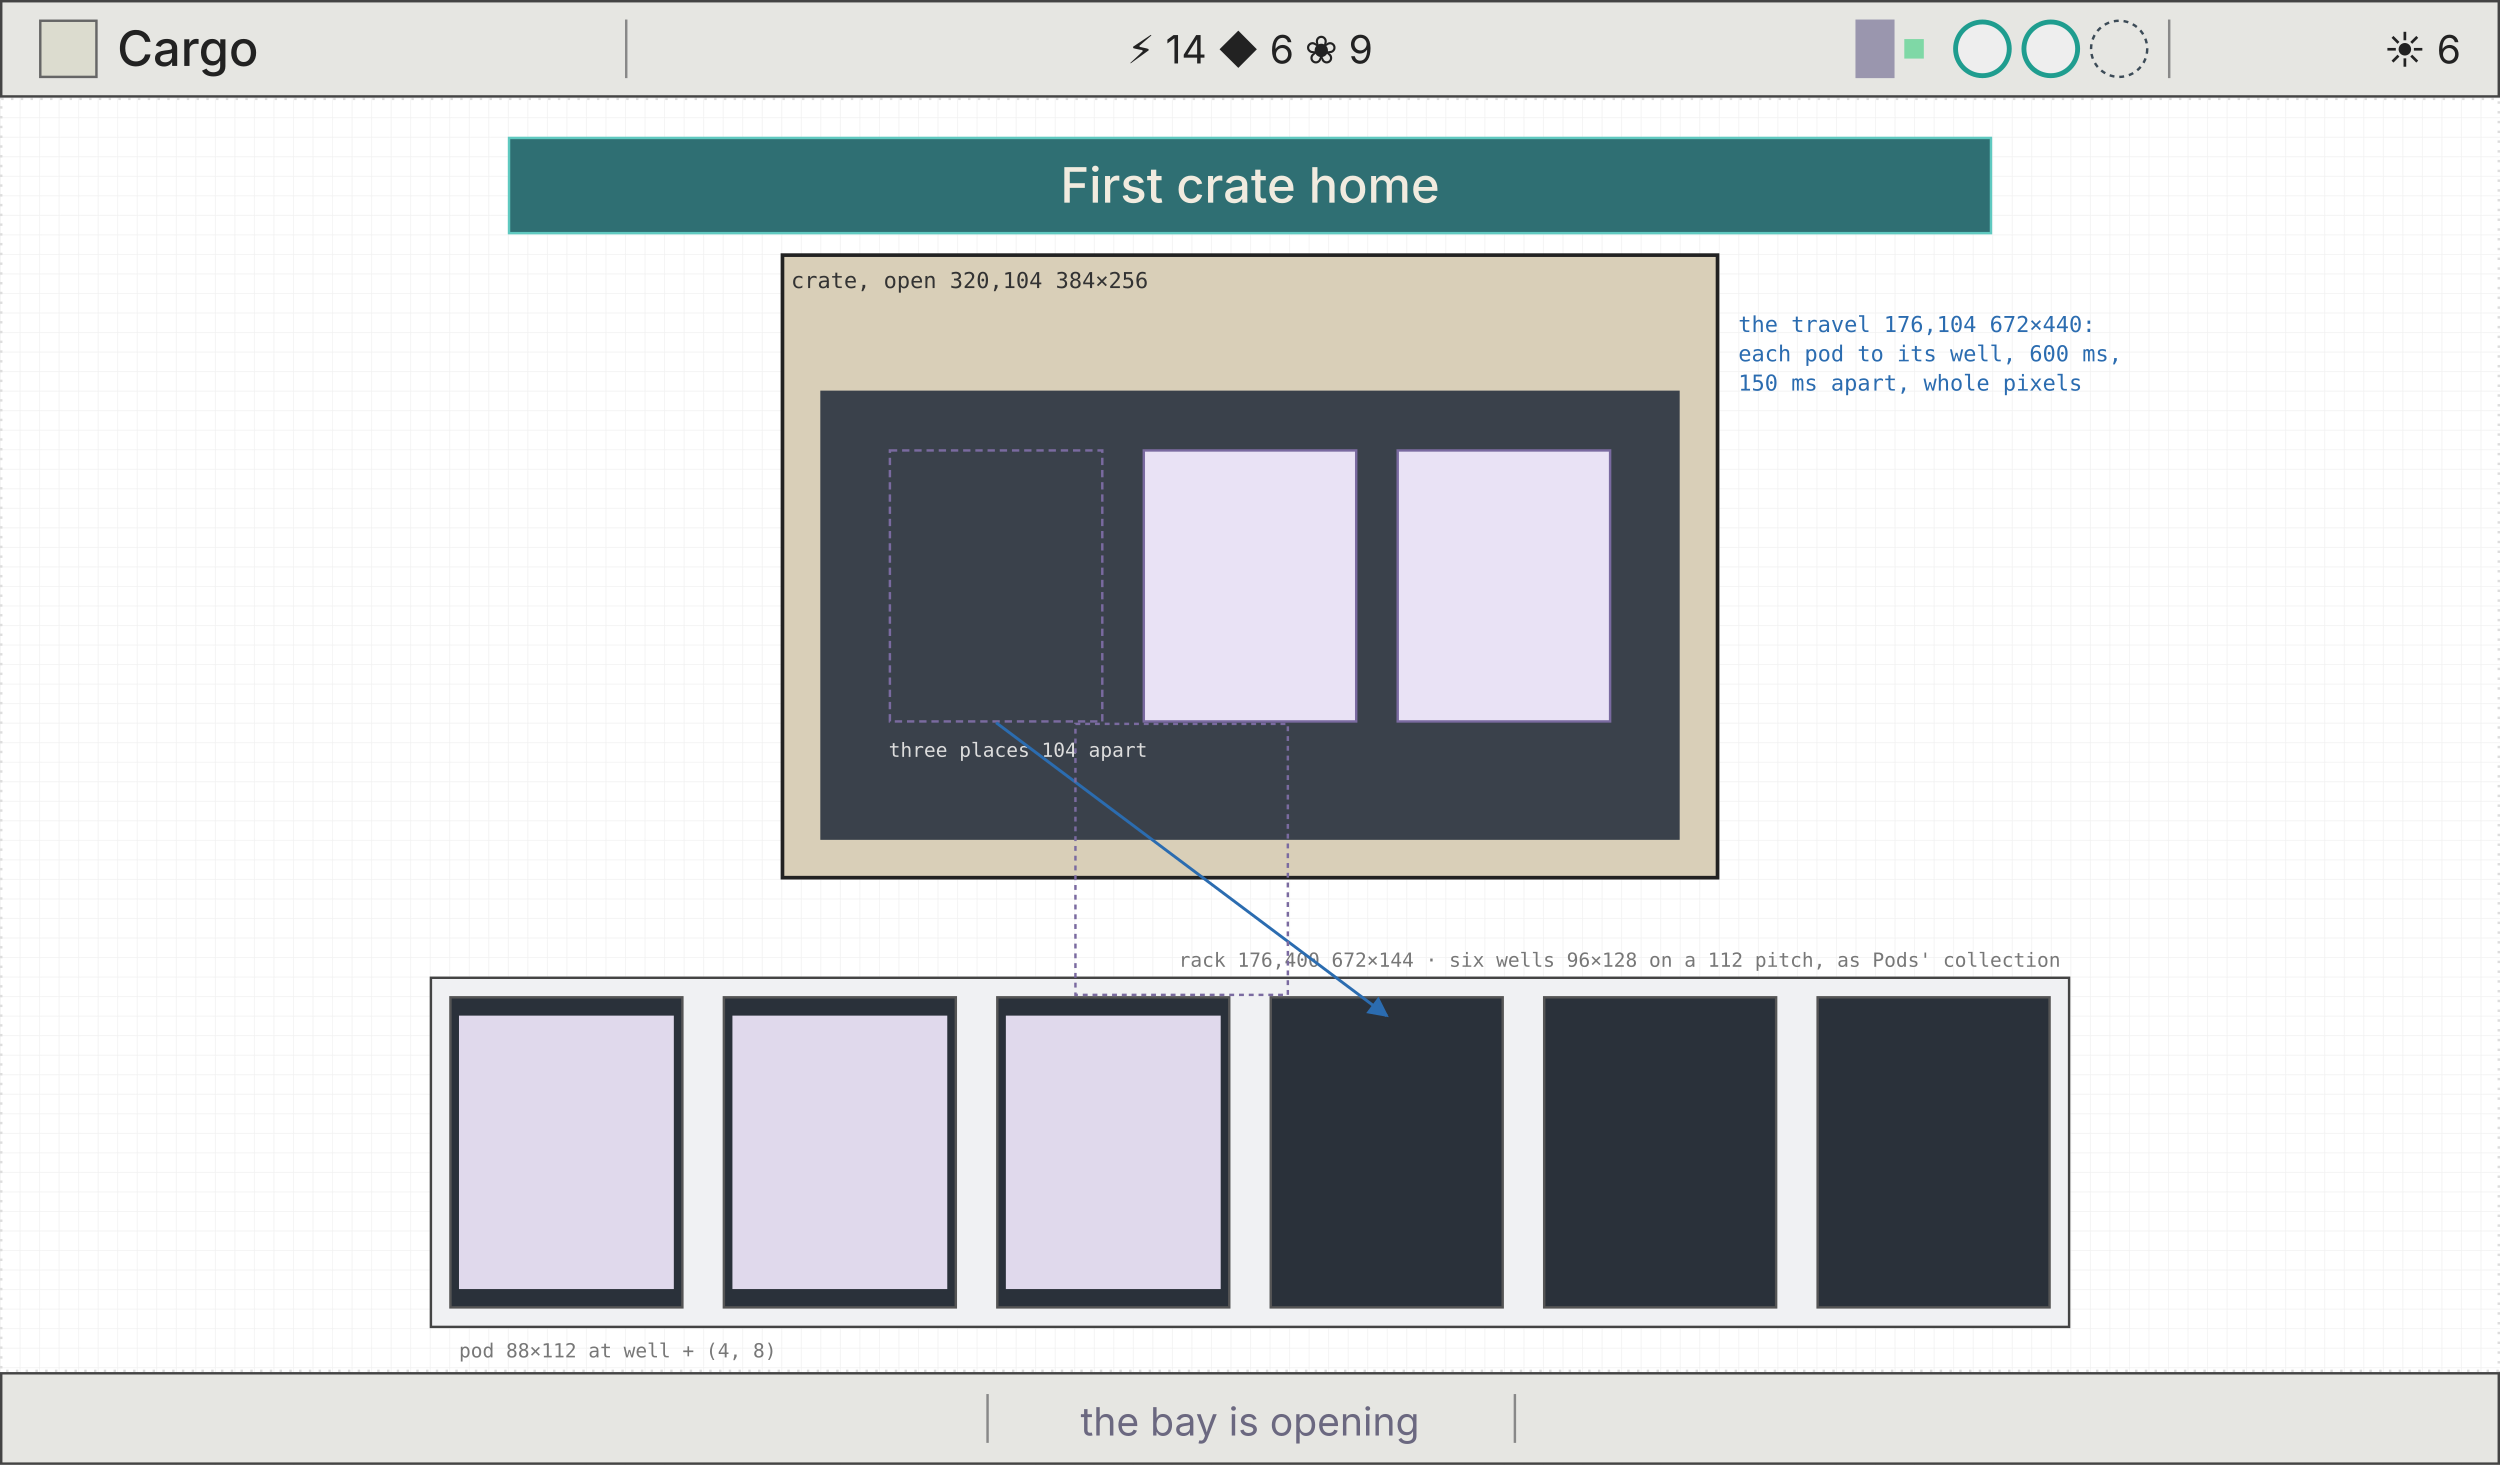
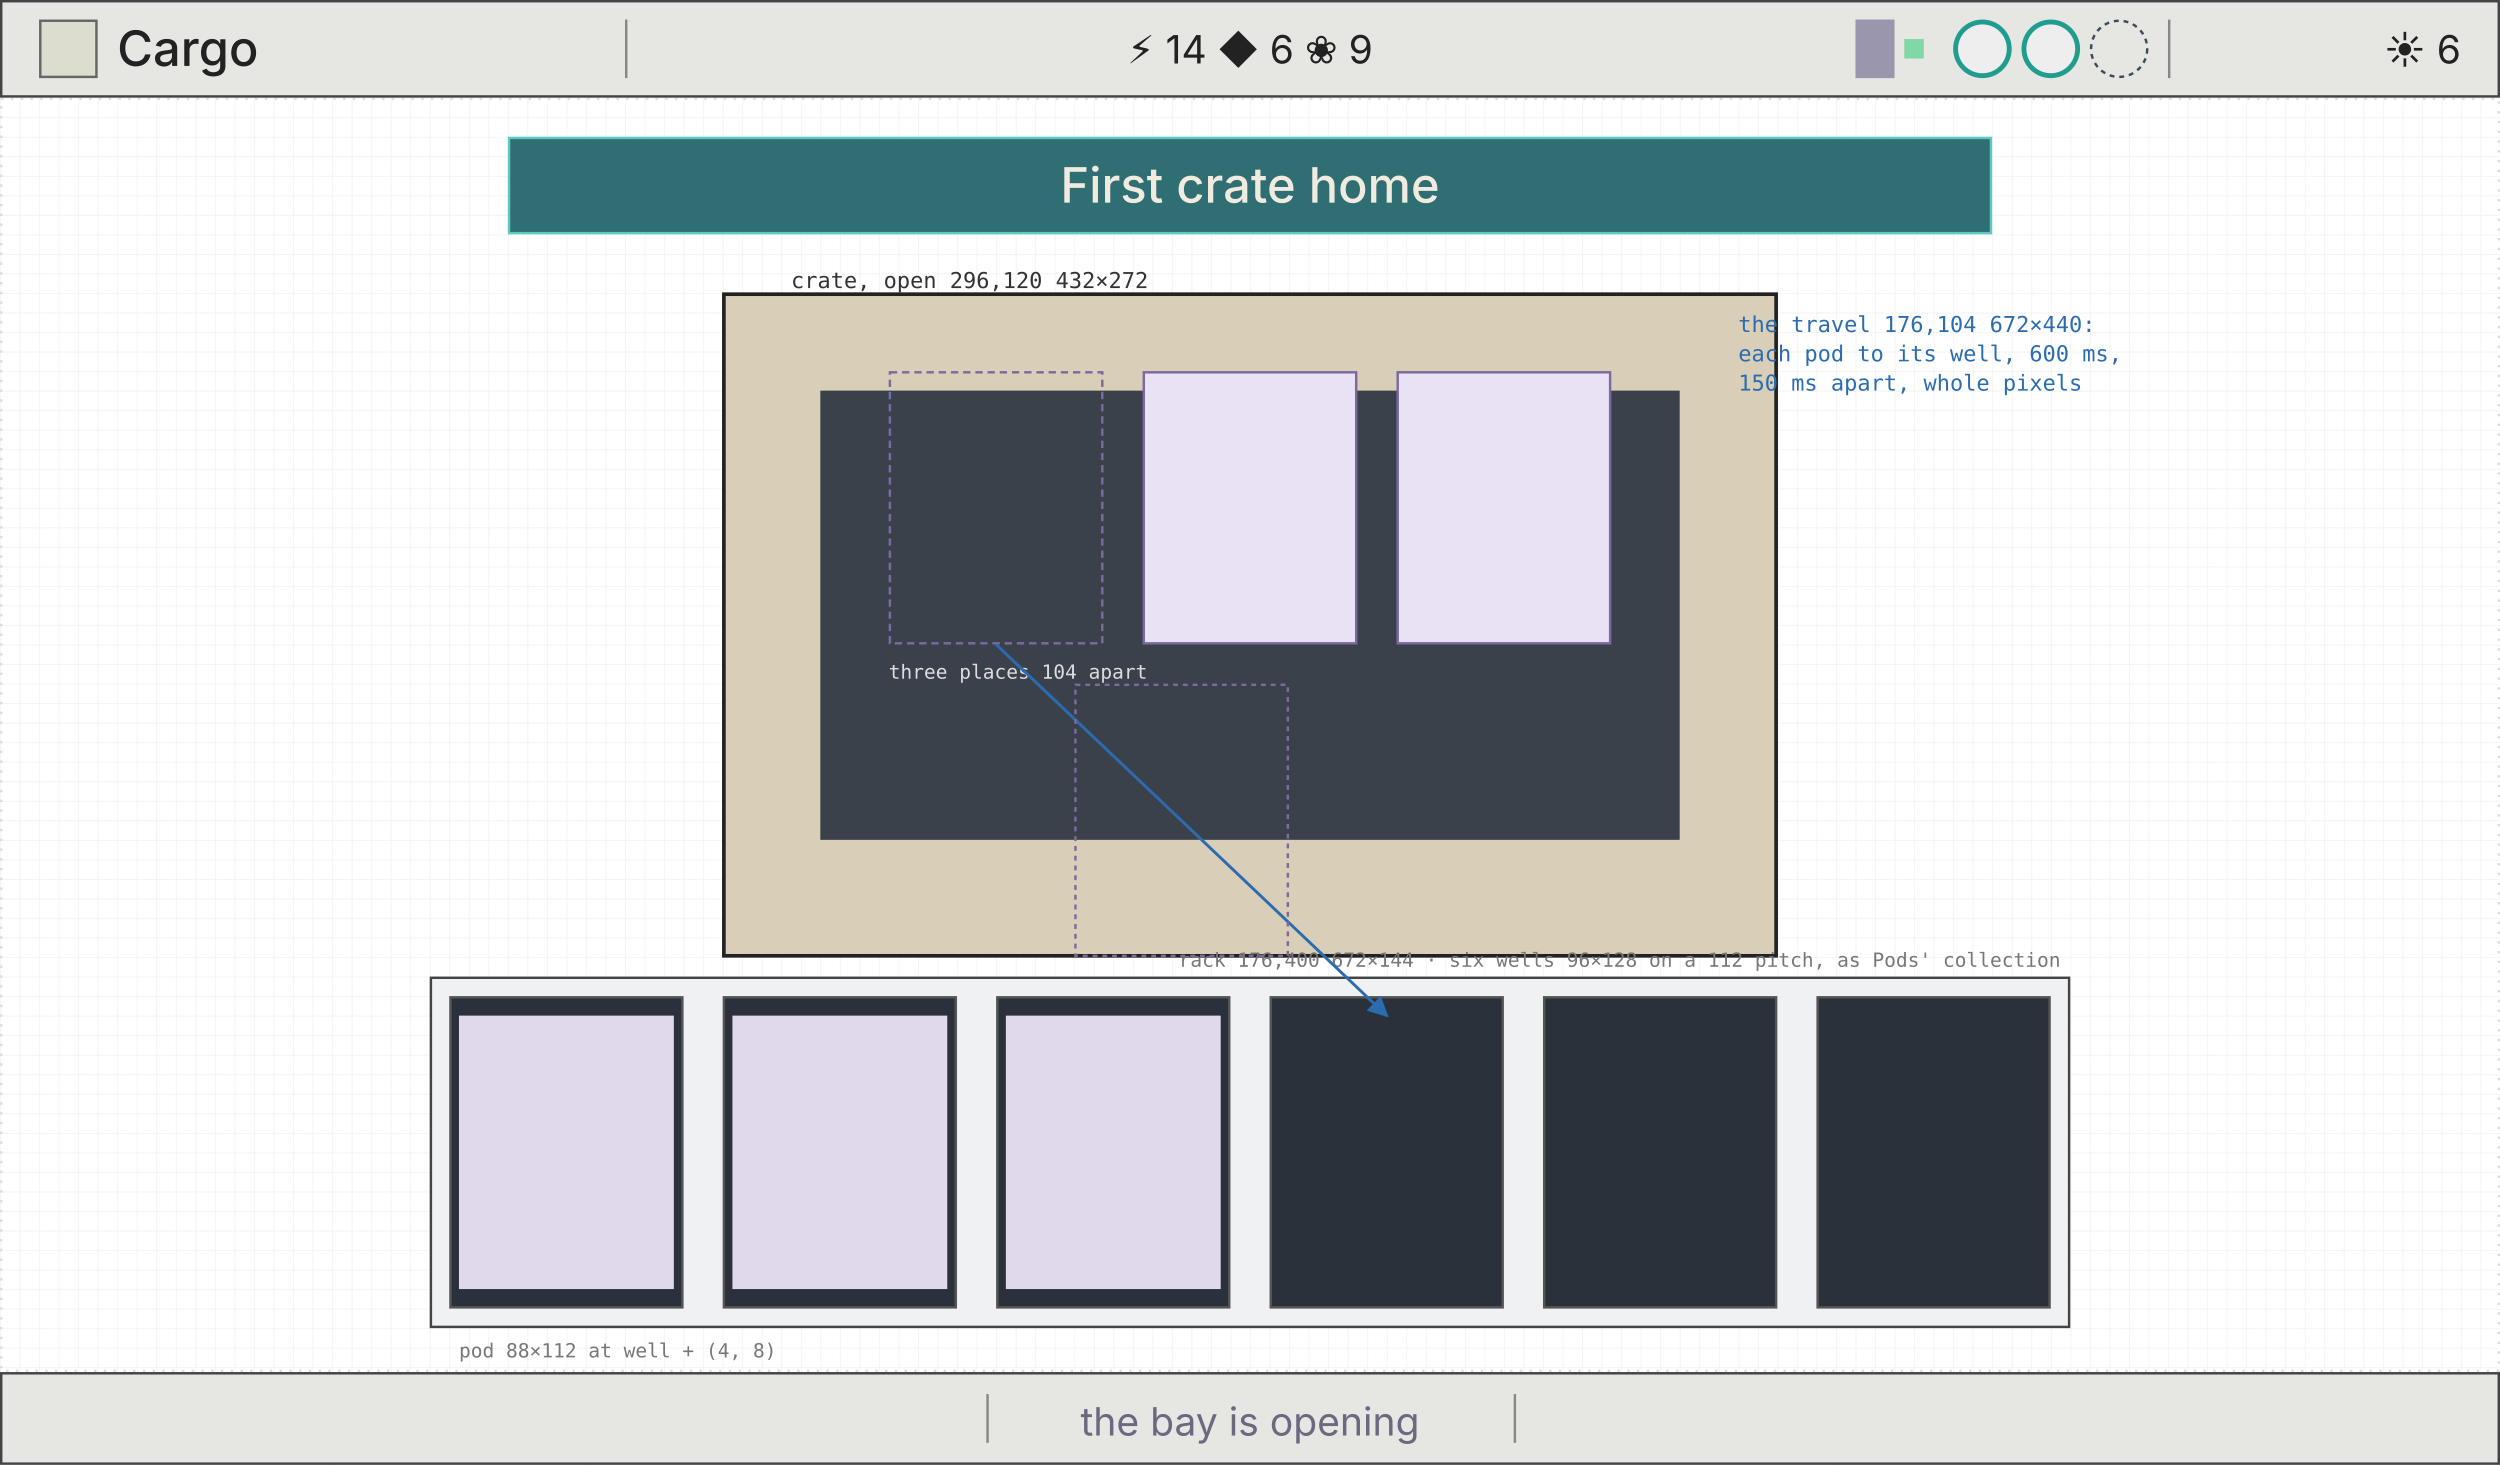
<svg xmlns="http://www.w3.org/2000/svg" viewBox="0 0 1024 600" width="1024" height="600" font-family="Inter, sans-serif">
  <defs>
    <pattern id="g8" width="8" height="8" patternUnits="userSpaceOnUse">
      <path d="M8 0H0V8" fill="none" stroke="#efefef" stroke-width="0.5" />
    </pattern>
    <marker id="ah" viewBox="0 0 8 8" refX="7" refY="4" markerWidth="7" markerHeight="7" orient="auto">
      <path d="M0 0L8 4L0 8z" fill="#2b6cb0" />
    </marker>
  </defs>
  <rect width="1024" height="600" fill="#ffffff" />
  <rect width="1024" height="600" fill="url(#g8)" />
  <rect x="0.5" y="40.5" width="1023" height="521" fill="none" stroke="#ddd" stroke-width="1" stroke-dasharray="1 3" />
  <rect x="208.5" y="56.5" width="607" height="39" fill="#2f6f73" stroke="#5fc9c0" stroke-width="1" />
  <text x="512" y="83" font-size="20" fill="#f1ebdf" text-anchor="middle" font-weight="500">First crate home</text>
-   <rect x="320.5" y="104.5" width="383" height="255" fill="#d9cfb8" stroke="#222" stroke-width="1.5" />
+   <rect x="296.5" y="120.5" width="431" height="271" fill="#d9cfb8" stroke="#222" stroke-width="1.5" />
  <path d="M336 160h352v184h-352z" fill="#3a414b" />
-   <text x="324" y="118" font-size="9" fill="#333" font-family="DejaVu Sans Mono, ui-monospace, monospace">crate, open 320,104 384×256</text>
-   <rect x="364.5" y="184.5" width="87" height="111" fill="none" stroke="#7a6aa0" stroke-width="1" stroke-dasharray="3 2" />
-   <rect x="468.5" y="184.5" width="87" height="111" fill="#e9e2f5" stroke="#7a6aa0" stroke-width="1" />
-   <rect x="572.5" y="184.5" width="87" height="111" fill="#e9e2f5" stroke="#7a6aa0" stroke-width="1" />
-   <text x="364" y="310" font-size="8" fill="#ddd" font-family="DejaVu Sans Mono, ui-monospace, monospace">three places 104 apart</text>
+   <text x="324" y="118" font-size="9" fill="#333" font-family="DejaVu Sans Mono, ui-monospace, monospace">crate, open 296,120 432×272</text>
+   <rect x="364.5" y="152.5" width="87" height="111" fill="none" stroke="#7a6aa0" stroke-width="1" stroke-dasharray="3 2" />
+   <rect x="468.5" y="152.5" width="87" height="111" fill="#e9e2f5" stroke="#7a6aa0" stroke-width="1" />
+   <rect x="572.5" y="152.5" width="87" height="111" fill="#e9e2f5" stroke="#7a6aa0" stroke-width="1" />
+   <text x="364" y="278" font-size="8" fill="#ddd" font-family="DejaVu Sans Mono, ui-monospace, monospace">three places 104 apart</text>
  <rect x="176.5" y="400.5" width="671" height="143" fill="#f0f1f3" stroke="#444" stroke-width="1" />
  <text x="844" y="396" font-size="8" fill="#777" text-anchor="end" font-family="DejaVu Sans Mono, ui-monospace, monospace">rack 176,400 672×144 · six wells 96×128 on a 112 pitch, as Pods' collection</text>
  <rect x="184.5" y="408.5" width="95" height="127" fill="#2a313a" stroke="#555" stroke-width="1" />
  <path d="M188 416h88v112h-88z" fill="#e9e2f5" opacity="0.95" />
  <rect x="296.5" y="408.5" width="95" height="127" fill="#2a313a" stroke="#555" stroke-width="1" />
  <path d="M300 416h88v112h-88z" fill="#e9e2f5" opacity="0.95" />
  <rect x="408.5" y="408.5" width="95" height="127" fill="#2a313a" stroke="#555" stroke-width="1" />
  <path d="M412 416h88v112h-88z" fill="#e9e2f5" opacity="0.95" />
  <rect x="520.5" y="408.5" width="95" height="127" fill="#2a313a" stroke="#555" stroke-width="1" />
  <rect x="632.5" y="408.5" width="95" height="127" fill="#2a313a" stroke="#555" stroke-width="1" />
  <rect x="744.5" y="408.5" width="95" height="127" fill="#2a313a" stroke="#555" stroke-width="1" />
  <text x="188" y="556" font-size="8" fill="#777" font-family="DejaVu Sans Mono, ui-monospace, monospace">pod 88×112 at well + (4, 8)</text>
-   <path d="M408 296L568 416" fill="none" stroke="#2b6cb0" stroke-width="1.2" marker-end="url(#ah)" />
-   <rect x="440.5" y="296.5" width="87" height="111" fill="none" stroke="#7a6aa0" stroke-width="1" stroke-dasharray="2 2" />
+   <path d="M408 264L568 416" fill="none" stroke="#2b6cb0" stroke-width="1.2" marker-end="url(#ah)" />
+   <rect x="440.5" y="280.5" width="87" height="111" fill="none" stroke="#7a6aa0" stroke-width="1" stroke-dasharray="2 2" />
  <text x="712" y="136" font-size="9" fill="#2b6cb0" font-family="DejaVu Sans Mono, ui-monospace, monospace">the travel 176,104 672×440:</text>
  <text x="712" y="148" font-size="9" fill="#2b6cb0" font-family="DejaVu Sans Mono, ui-monospace, monospace">each pod to its well, 600 ms,</text>
  <text x="712" y="160" font-size="9" fill="#2b6cb0" font-family="DejaVu Sans Mono, ui-monospace, monospace">150 ms apart, whole pixels</text>
  <rect x="0.5" y="0.5" width="1023" height="39" fill="#e6e6e2" stroke="#444" stroke-width="1" />
  <rect x="16.5" y="8.5" width="23" height="23" fill="#dcdccf" stroke="#666" stroke-width="1" />
  <text x="48" y="27" font-size="20" fill="#222" font-weight="500">Cargo</text>
  <path d="M256 8h1v24h-1z" fill="#888" />
  <path d="M888 8h1v24h-1z" fill="#888" />
  <text x="512" y="26" font-size="16" fill="#222" text-anchor="middle">⚡ 14   ◆ 6   ❀ 9</text>
  <path d="M760 8h16v24h-16z" fill="#9a96ae" />
  <path d="M780 16h8v8h-8z" fill="#7fd8a6" />
  <circle cx="812" cy="20" r="11" fill="#eee" stroke="#1f9d8f" stroke-width="2" />
  <circle cx="840" cy="20" r="11" fill="#eee" stroke="#1f9d8f" stroke-width="2" />
  <circle cx="868" cy="20" r="11.5" fill="none" stroke="#3c4b57" stroke-width="1" stroke-dasharray="2 2" />
  <text x="1008" y="26" font-size="16" fill="#222" text-anchor="end">☀ 6</text>
  <rect x="0.5" y="562.5" width="1023" height="37" fill="#e6e6e2" stroke="#444" stroke-width="1" />
  <path d="M404 571h1v20h-1z" fill="#888" />
  <path d="M620 571h1v20h-1z" fill="#888" />
  <text x="512" y="588" font-size="16" fill="#6b6880" text-anchor="middle">the bay is opening</text>
</svg>
